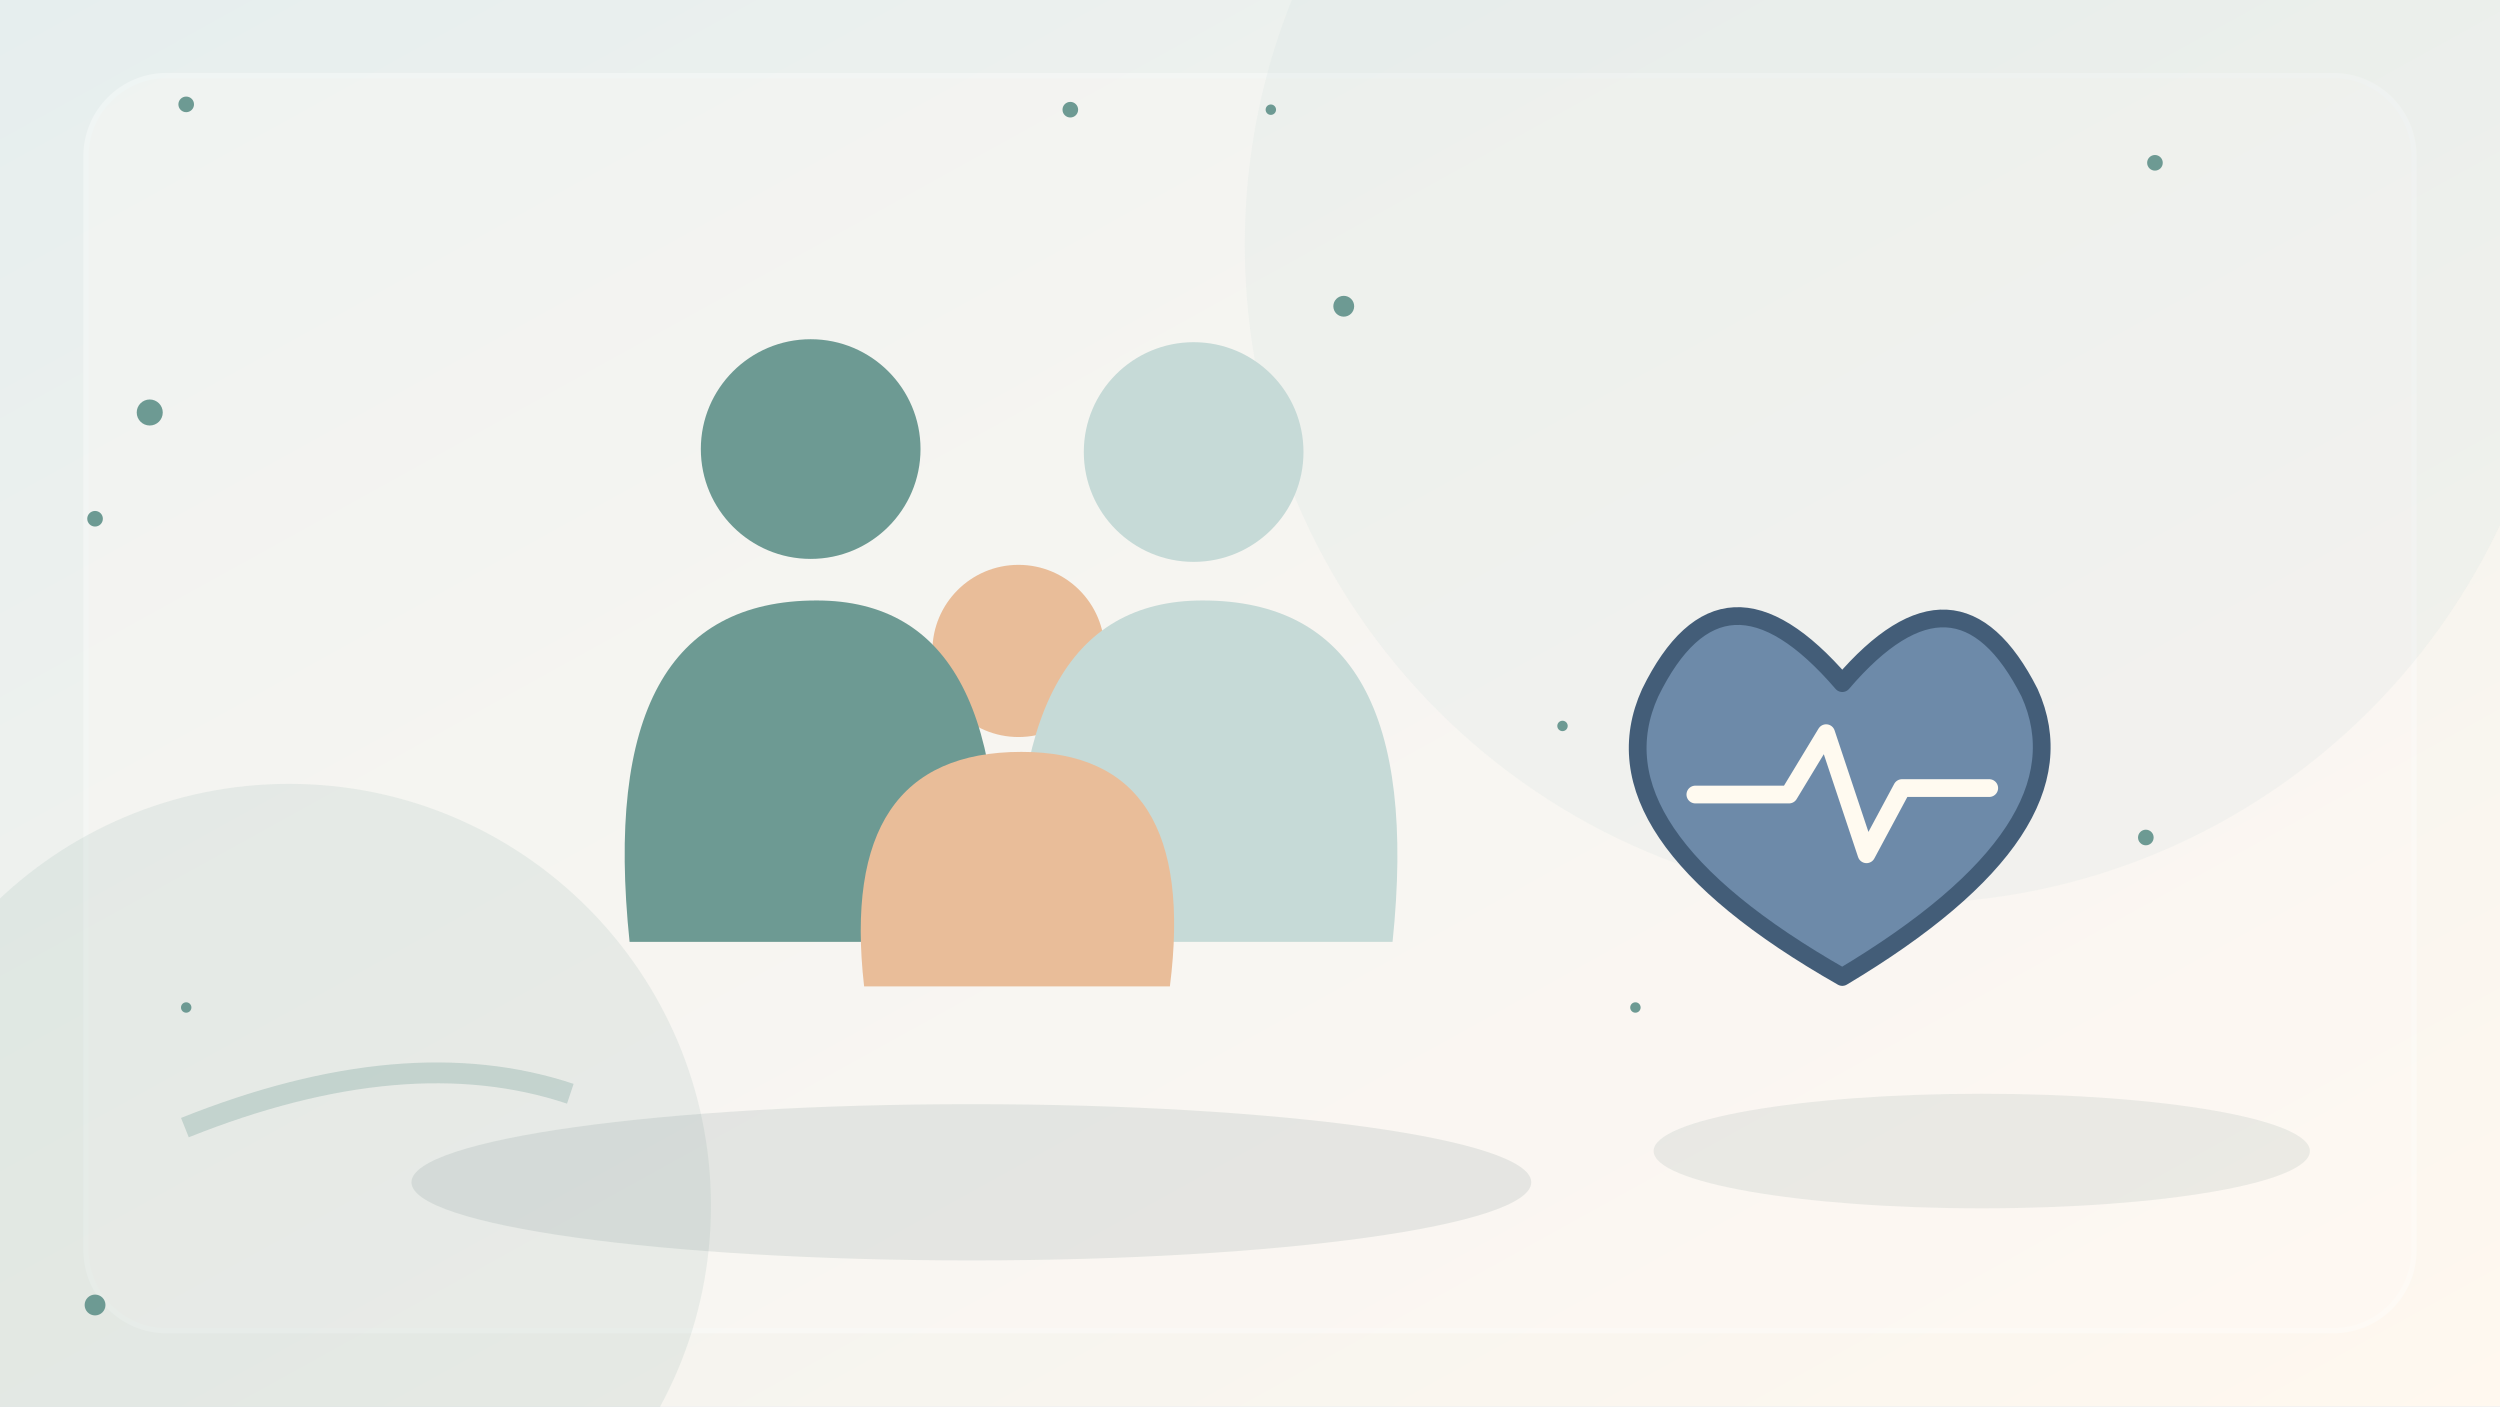
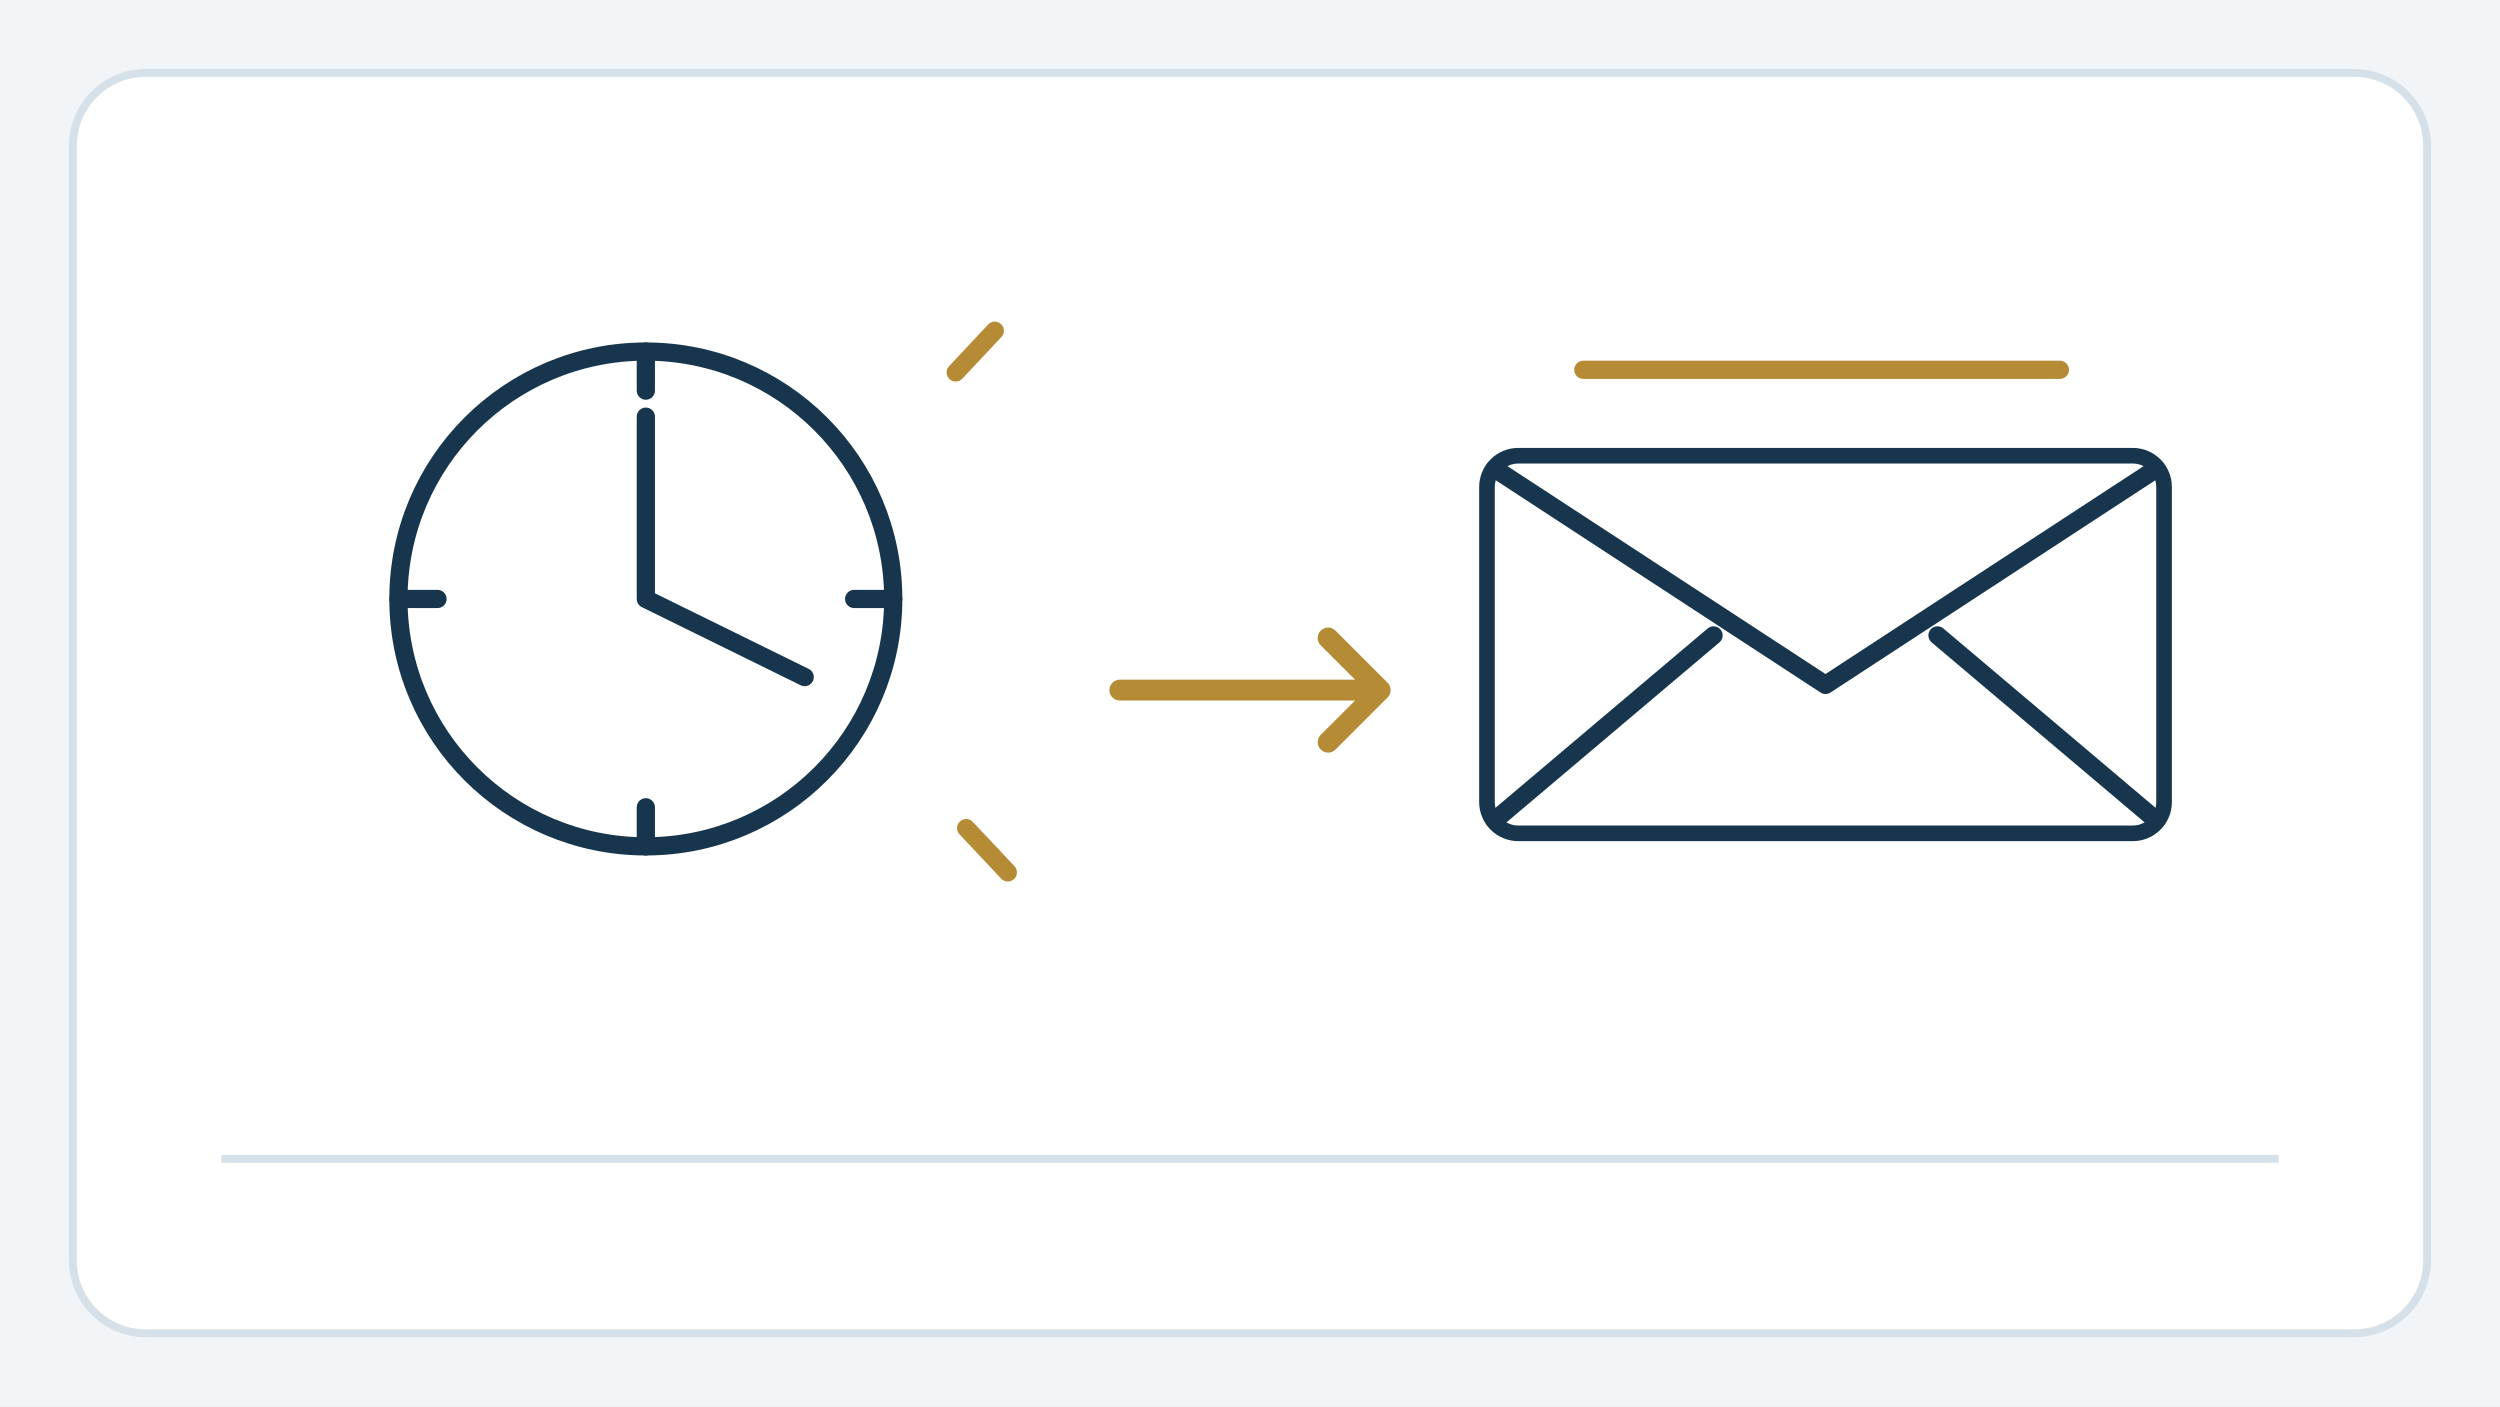
- <svg xmlns="http://www.w3.org/2000/svg" width="960" height="540" viewBox="0 0 960 540" role="img" aria-label="Autorska ilustracja: Jedna neutralna wiadomość po trudnym odbiorze">
-   <defs>
-     <linearGradient id="background" x1="0" y1="0" x2="1" y2="1">
-       <stop offset="0" stop-color="#e6eeee" />
-       <stop offset="1" stop-color="#fff8ef" />
-     </linearGradient>
-   </defs>
-   <rect width="960" height="540" fill="url(#background)" />
-   <rect x="33" y="29" width="894" height="482" rx="31" fill="#fffaf7" opacity=".35" stroke="#fff" stroke-width="2" />
-   <circle cx="731" cy="94" r="253" fill="#c6dad7" opacity=".16" />
-   <circle cx="111" cy="463" r="162" fill="#6d9a93" opacity=".12" />
-   <circle cx="306" cy="195.12" r="2" fill="#6d9a93" stroke="none" stroke-width="4" />
-   <circle cx="57.5" cy="158.4" r="5" fill="#6d9a93" stroke="none" stroke-width="4" />
-   <circle cx="36.5" cy="199.2" r="3" fill="#6d9a93" stroke="none" stroke-width="4" />
-   <circle cx="36.5" cy="501.12" r="4" fill="#6d9a93" stroke="none" stroke-width="4" />
-   <circle cx="488" cy="42.12" r="2" fill="#6d9a93" stroke="none" stroke-width="4" />
-   <circle cx="516" cy="117.6" r="4" fill="#6d9a93" stroke="none" stroke-width="4" />
-   <circle cx="628" cy="386.88" r="2" fill="#6d9a93" stroke="none" stroke-width="4" />
-   <circle cx="71.5" cy="40.08" r="3" fill="#6d9a93" stroke="none" stroke-width="4" />
-   <circle cx="827.5" cy="62.52" r="3" fill="#6d9a93" stroke="none" stroke-width="4" />
-   <circle cx="71.5" cy="386.88" r="2" fill="#6d9a93" stroke="none" stroke-width="4" />
-   <circle cx="600" cy="278.76" r="2" fill="#6d9a93" stroke="none" stroke-width="4" />
-   <circle cx="824" cy="321.6" r="3" fill="#6d9a93" stroke="none" stroke-width="4" />
-   <circle cx="442.5" cy="184.92" r="2" fill="#6d9a93" stroke="none" stroke-width="4" />
-   <circle cx="299" cy="321.6" r="5" fill="#6d9a93" stroke="none" stroke-width="4" />
-   <circle cx="411" cy="42.12" r="3" fill="#6d9a93" stroke="none" stroke-width="4" />
-   <ellipse cx="373" cy="454" rx="215" ry="30" fill="#436965" opacity=".12" />
-   <ellipse cx="761" cy="442" rx="126" ry="22" fill="#436965" opacity=".10" />
-   <g transform="translate(203 63) scale(1.140)">
-     <circle cx="95" cy="96" r="37" fill="#6d9a93" stroke="none" stroke-width="4" />
-     <circle cx="224" cy="97" r="37" fill="#c6dad7" stroke="none" stroke-width="4" />
-     <circle cx="165" cy="164" r="29" fill="#e9bd99" stroke="none" stroke-width="4" />
-     <path d="M34 262q-12-115 63-115q68 0 60 115" fill="#6d9a93" stroke="none" stroke-width="5" stroke-linejoin="round" stroke-linecap="round" />
-     <path d="M165 262q-6-115 62-115q76 0 64 115" fill="#c6dad7" stroke="none" stroke-width="5" stroke-linejoin="round" stroke-linecap="round" />
-     <path d="M113 277q-9-79 53-79q60 0 50 79" fill="#e9bd99" stroke="none" stroke-width="5" stroke-linejoin="round" stroke-linecap="round" />
+ <svg xmlns="http://www.w3.org/2000/svg" width="960" height="540" viewBox="0 0 960 540" role="img" aria-label="Jedna neutralna wiadomość po trudnym odbiorze — Schemat przedmiotów: czas i wiadomość">
+   <rect width="960" height="540" fill="#f1f5f8" />
+   <rect x="28" y="28" width="904" height="484" rx="28" fill="#fff" stroke="#d6e0e8" stroke-width="3" />
+   <g transform="translate(93 85)">
+     <circle cx="155" cy="145" r="95" fill="none" stroke="#17364d" stroke-width="7" />
+     <path d="M155 145V75 M155 145L216 175 M155 50V65 M250 145H235 M155 240V225 M60 145H75" fill="none" stroke="#17364d" stroke-width="7" stroke-linecap="round" stroke-linejoin="round" />
+     <path d="M274 58L289 42 M278 233L294 250" fill="none" stroke="#b68b36" stroke-width="7" stroke-linecap="round" stroke-linejoin="round" />
  </g>
-   <g transform="translate(607 209) scale(0.620)">
-     <path d="M162 268Q4 178 43 92Q88 0 162 86Q233 3 278 92Q316 176 162 268Z" fill="#6d8aa9" stroke="#435d78" stroke-width="11" stroke-linejoin="round" stroke-linecap="round" />
-     <path d="M71 155h58l23-38 25 75 22-41h54" fill="none" stroke="#fffaf0" stroke-width="11" stroke-linejoin="round" stroke-linecap="round" />
+   <g transform="translate(536 85)">
+     <rect x="35" y="90" width="260" height="145" rx="12" fill="#fff" stroke="#17364d" stroke-width="6" />
+     <path d="M38 95L165 178L292 95 M38 230L122 159 M292 230L208 159" fill="none" stroke="#17364d" stroke-width="7" stroke-linecap="round" stroke-linejoin="round" />
+     <path d="M72 57H255" fill="none" stroke="#b68b36" stroke-width="7" stroke-linecap="round" stroke-linejoin="round" />
  </g>
-   <path d="M71 433q85-34 148-13" fill="none" stroke="#6d9a93" opacity=".29" stroke-width="8" />
+   <path d="M430 265H530 M510 245L530 265L510 285" fill="none" stroke="#b68b36" stroke-width="8" stroke-linecap="round" stroke-linejoin="round" />
+   <path d="M85 445H875" fill="none" stroke="#d6e0e8" stroke-width="3" />
</svg>
